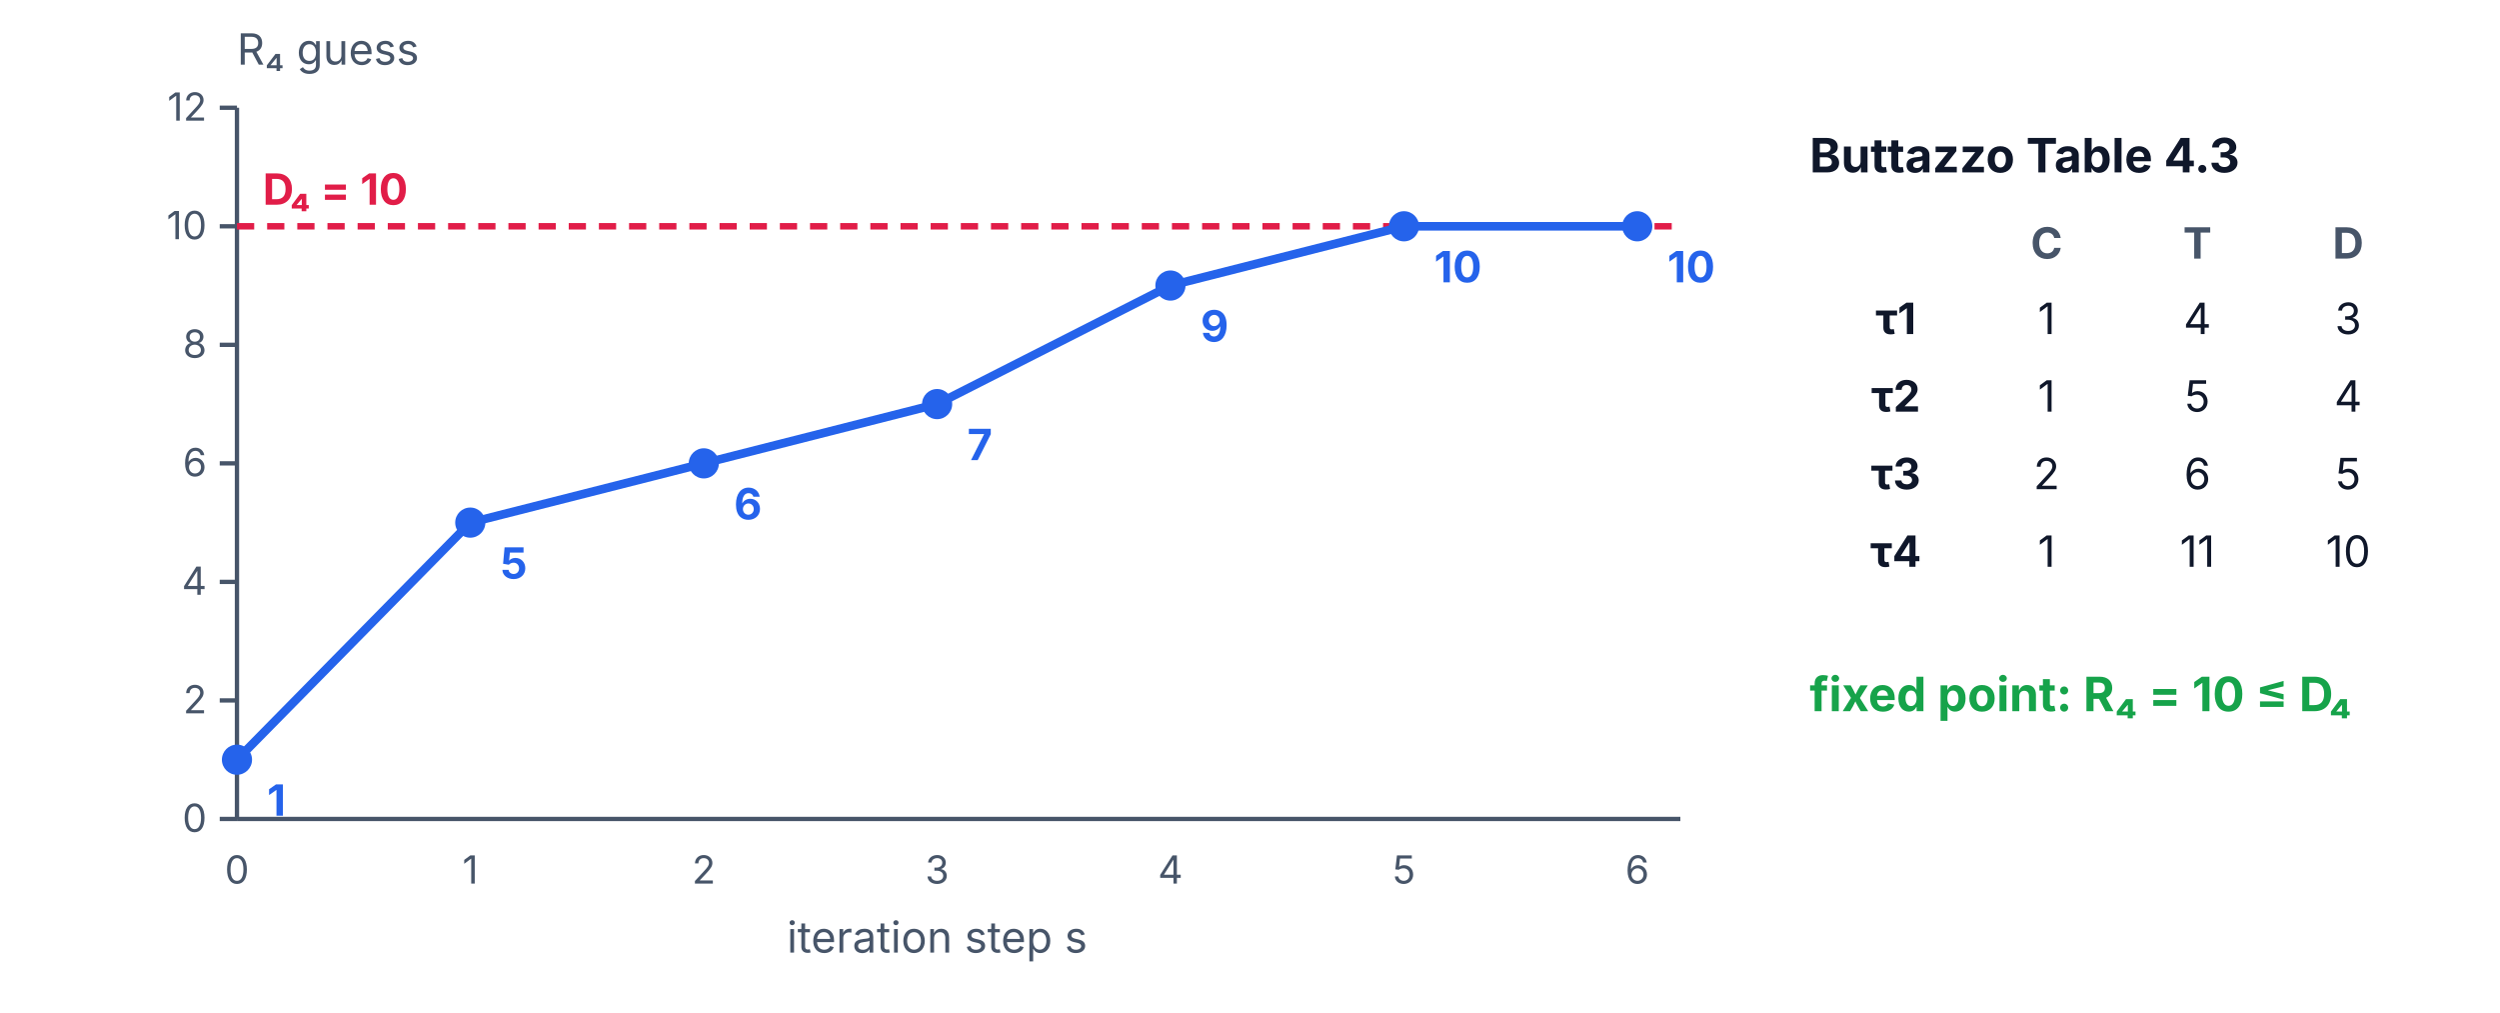
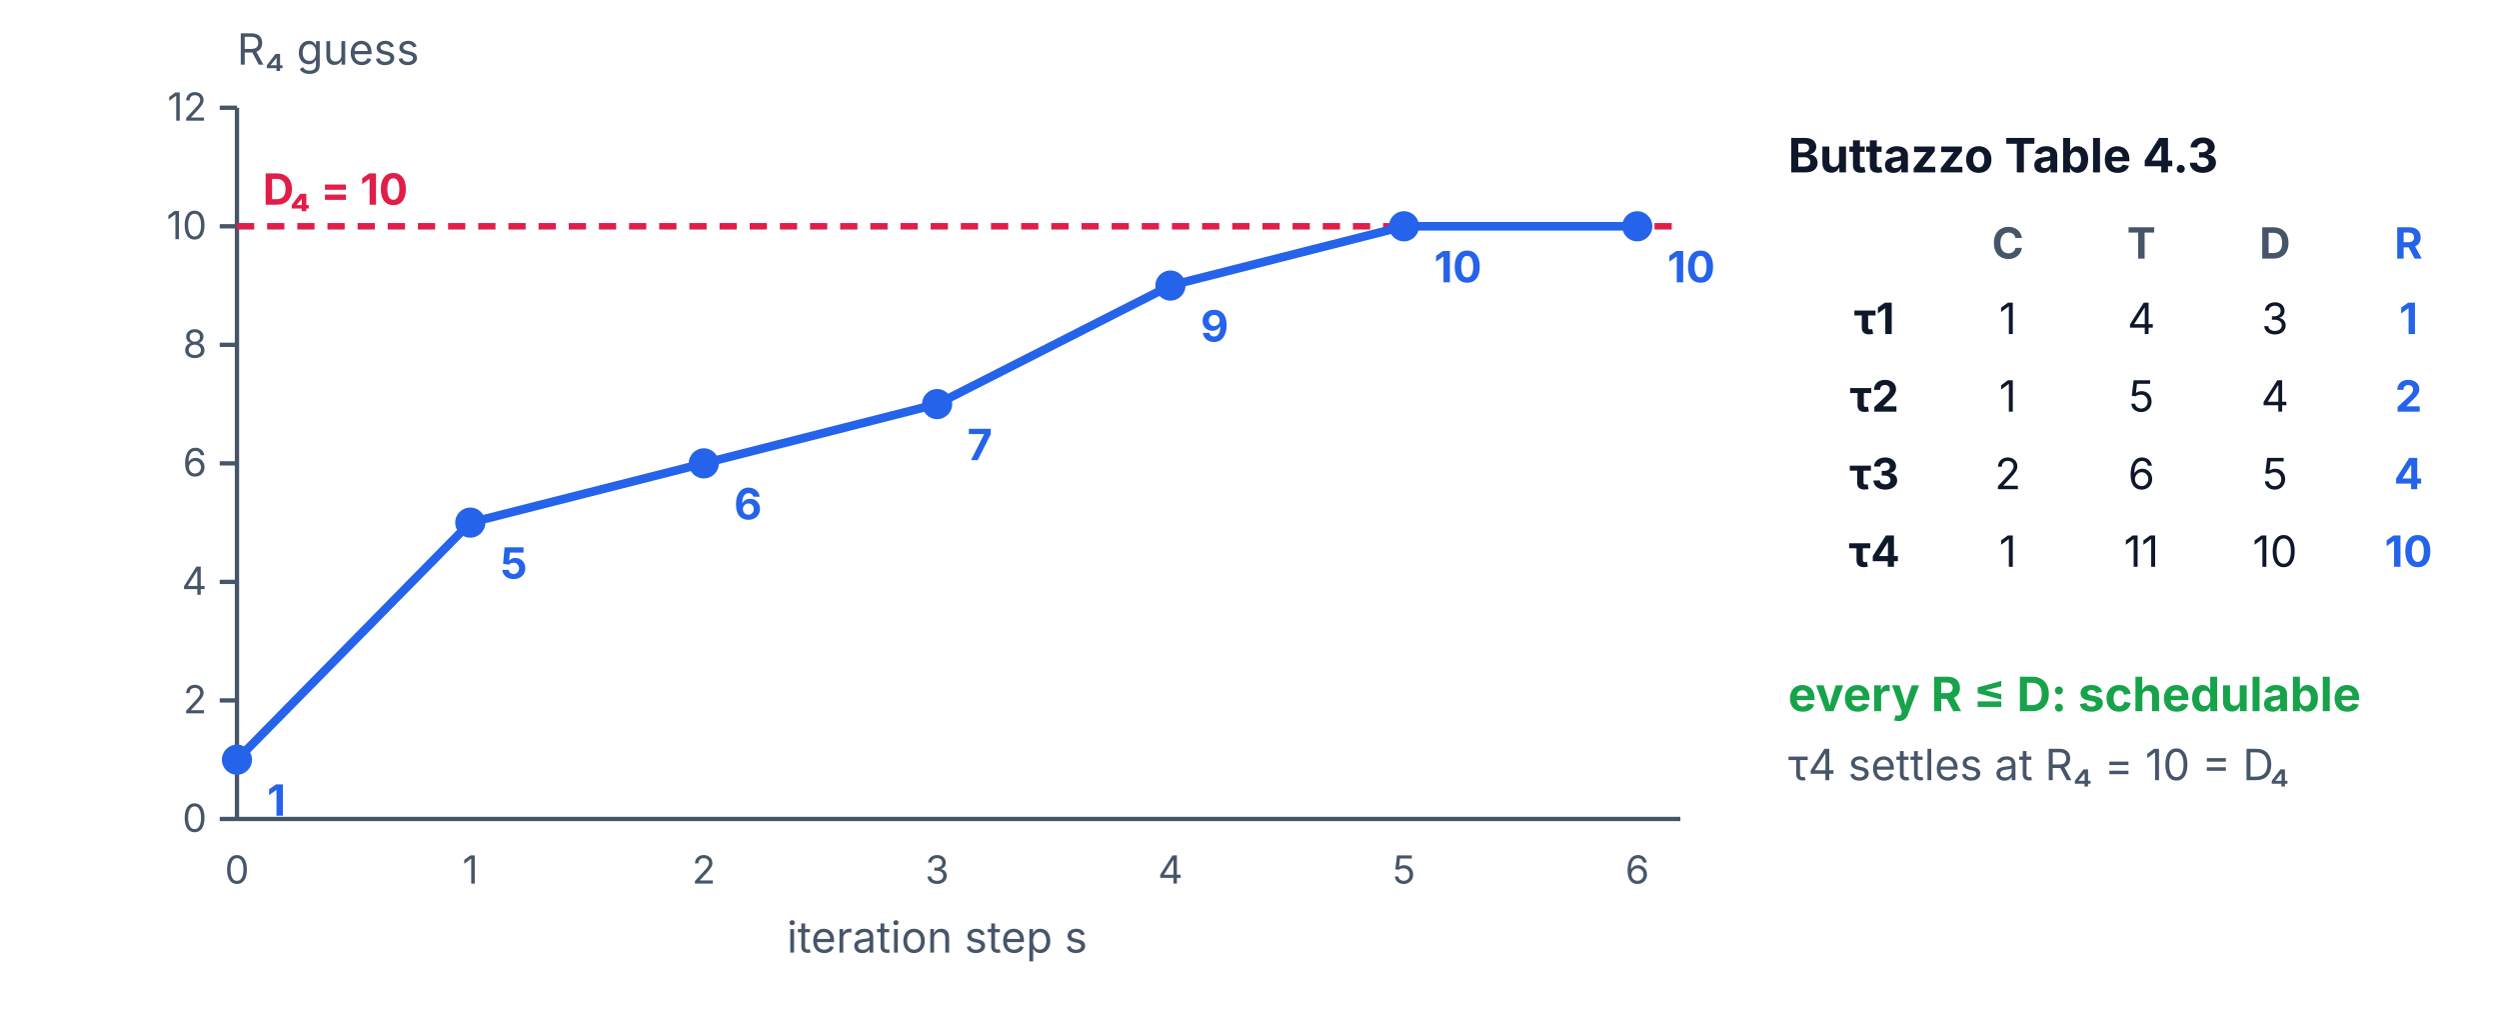
<svg xmlns="http://www.w3.org/2000/svg" viewBox="0 0 1160 470" font-family="Inter, 'Segoe UI', 'DejaVu Sans', Arial, sans-serif">
  <defs>
    <marker id="ar-ink" markerWidth="10" markerHeight="10" refX="8" refY="5" orient="auto">
      <path d="M0 0 L10 5 L0 10 Z" fill="#0f172a" />
    </marker>
    <marker id="ar-muted" markerWidth="10" markerHeight="10" refX="8" refY="5" orient="auto">
      <path d="M0 0 L10 5 L0 10 Z" fill="#475569" />
    </marker>
    <marker id="ar-c1" markerWidth="10" markerHeight="10" refX="8" refY="5" orient="auto">
      <path d="M0 0 L10 5 L0 10 Z" fill="#ea580c" />
    </marker>
    <marker id="ar-c2" markerWidth="10" markerHeight="10" refX="8" refY="5" orient="auto">
      <path d="M0 0 L10 5 L0 10 Z" fill="#2563eb" />
    </marker>
    <marker id="ar-c3" markerWidth="10" markerHeight="10" refX="8" refY="5" orient="auto">
      <path d="M0 0 L10 5 L0 10 Z" fill="#16a34a" />
    </marker>
    <marker id="ar-c4" markerWidth="10" markerHeight="10" refX="8" refY="5" orient="auto">
      <path d="M0 0 L10 5 L0 10 Z" fill="#0d9488" />
    </marker>
    <marker id="ar-c5" markerWidth="10" markerHeight="10" refX="8" refY="5" orient="auto">
      <path d="M0 0 L10 5 L0 10 Z" fill="#e11d48" />
    </marker>
    <marker id="ar-c6" markerWidth="10" markerHeight="10" refX="8" refY="5" orient="auto">
      <path d="M0 0 L10 5 L0 10 Z" fill="#7c3aed" />
    </marker>
    <marker id="ar-c7" markerWidth="10" markerHeight="10" refX="8" refY="5" orient="auto">
      <path d="M0 0 L10 5 L0 10 Z" fill="#d97706" />
    </marker>
    <marker id="ar-c8" markerWidth="10" markerHeight="10" refX="8" refY="5" orient="auto">
      <path d="M0 0 L10 5 L0 10 Z" fill="#db2777" />
    </marker>
  </defs>
  <line x1="110.0" y1="380.0" x2="780.0" y2="380.0" stroke="#475569" stroke-width="2" />
  <line x1="110.0" y1="380.0" x2="110.0" y2="50.0" stroke="#475569" stroke-width="2" />
  <line x1="102.0" y1="380.0" x2="110.0" y2="380.0" stroke="#475569" stroke-width="2" />
  <text x="96.0" y="386.0" text-anchor="end" font-size="18" font-weight="400" fill="#475569">0</text>
  <line x1="102.0" y1="325.0" x2="110.0" y2="325.0" stroke="#475569" stroke-width="2" />
  <text x="96.0" y="331.0" text-anchor="end" font-size="18" font-weight="400" fill="#475569">2</text>
  <line x1="102.0" y1="270.0" x2="110.0" y2="270.0" stroke="#475569" stroke-width="2" />
  <text x="96.0" y="276.0" text-anchor="end" font-size="18" font-weight="400" fill="#475569">4</text>
  <line x1="102.0" y1="215.0" x2="110.0" y2="215.0" stroke="#475569" stroke-width="2" />
  <text x="96.0" y="221.0" text-anchor="end" font-size="18" font-weight="400" fill="#475569">6</text>
  <line x1="102.0" y1="160.0" x2="110.0" y2="160.0" stroke="#475569" stroke-width="2" />
  <text x="96.0" y="166.0" text-anchor="end" font-size="18" font-weight="400" fill="#475569">8</text>
  <line x1="102.0" y1="105.0" x2="110.0" y2="105.0" stroke="#475569" stroke-width="2" />
  <text x="96.0" y="111.0" text-anchor="end" font-size="18" font-weight="400" fill="#475569">10</text>
  <line x1="102.0" y1="50.0" x2="110.0" y2="50.0" stroke="#475569" stroke-width="2" />
  <text x="96.0" y="56.0" text-anchor="end" font-size="18" font-weight="400" fill="#475569">12</text>
  <text x="110.0" y="410.0" text-anchor="middle" font-size="18" font-weight="400" fill="#475569">0</text>
  <text x="218.3" y="410.0" text-anchor="middle" font-size="18" font-weight="400" fill="#475569">1</text>
  <text x="326.7" y="410.0" text-anchor="middle" font-size="18" font-weight="400" fill="#475569">2</text>
  <text x="435.0" y="410.0" text-anchor="middle" font-size="18" font-weight="400" fill="#475569">3</text>
  <text x="543.3" y="410.0" text-anchor="middle" font-size="18" font-weight="400" fill="#475569">4</text>
  <text x="651.7" y="410.0" text-anchor="middle" font-size="18" font-weight="400" fill="#475569">5</text>
  <text x="760.0" y="410.0" text-anchor="middle" font-size="18" font-weight="400" fill="#475569">6</text>
  <line x1="110.0" y1="105.0" x2="780.0" y2="105.0" stroke="#e11d48" stroke-width="3" stroke-dasharray="8 6" />
  <text x="122.0" y="95.0" text-anchor="start" font-size="20" font-weight="700" fill="#e11d48">D₄ = 10</text>
  <polyline points="110.0,352.5 218.3,242.5 326.7,215.0 435.0,187.5 543.3,132.5 651.7,105.0 760.0,105.0" fill="none" stroke="#2563eb" stroke-width="4" />
  <circle cx="110.0" cy="352.5" r="7" fill="#2563eb" />
  <text x="124.0" y="378.5" text-anchor="start" font-size="20" font-weight="700" fill="#2563eb">1</text>
  <circle cx="218.3" cy="242.5" r="7" fill="#2563eb" />
  <text x="232.3" y="268.5" text-anchor="start" font-size="20" font-weight="700" fill="#2563eb">5</text>
  <circle cx="326.7" cy="215.0" r="7" fill="#2563eb" />
  <text x="340.7" y="241.0" text-anchor="start" font-size="20" font-weight="700" fill="#2563eb">6</text>
  <circle cx="435.0" cy="187.5" r="7" fill="#2563eb" />
  <text x="449.0" y="213.5" text-anchor="start" font-size="20" font-weight="700" fill="#2563eb">7</text>
  <circle cx="543.3" cy="132.5" r="7" fill="#2563eb" />
  <text x="557.3" y="158.5" text-anchor="start" font-size="20" font-weight="700" fill="#2563eb">9</text>
  <circle cx="651.7" cy="105.0" r="7" fill="#2563eb" />
  <text x="665.7" y="131.0" text-anchor="start" font-size="20" font-weight="700" fill="#2563eb">10</text>
  <circle cx="760.0" cy="105.0" r="7" fill="#2563eb" />
  <text x="774.0" y="131.0" text-anchor="start" font-size="20" font-weight="700" fill="#2563eb">10</text>
  <text x="435.0" y="442.0" text-anchor="middle" font-size="20" font-weight="400" fill="#475569">iteration step s</text>
  <text x="110.0" y="30.0" text-anchor="start" font-size="20" font-weight="400" fill="#475569">R₄ guess</text>
-   <text x="840.0" y="80.0" text-anchor="start" font-size="22" font-weight="700" fill="#0f172a">Buttazzo Table 4.3</text>
-   <text x="880.0" y="120.0" text-anchor="middle" font-size="20" font-weight="700" fill="#475569" />
-   <text x="950.0" y="120.0" text-anchor="middle" font-size="20" font-weight="700" fill="#475569">C</text>
-   <text x="1020.0" y="120.0" text-anchor="middle" font-size="20" font-weight="700" fill="#475569">T</text>
-   <text x="1090.0" y="120.0" text-anchor="middle" font-size="20" font-weight="700" fill="#475569">D</text>
-   <text x="880.0" y="155.0" text-anchor="middle" font-size="20" font-weight="700" fill="#0f172a">τ1</text>
-   <text x="950.0" y="155.0" text-anchor="middle" font-size="20" font-weight="400" fill="#0f172a">1</text>
-   <text x="1020.0" y="155.0" text-anchor="middle" font-size="20" font-weight="400" fill="#0f172a">4</text>
-   <text x="1090.0" y="155.0" text-anchor="middle" font-size="20" font-weight="400" fill="#0f172a">3</text>
-   <text x="880.0" y="191.0" text-anchor="middle" font-size="20" font-weight="700" fill="#0f172a">τ2</text>
-   <text x="950.0" y="191.0" text-anchor="middle" font-size="20" font-weight="400" fill="#0f172a">1</text>
-   <text x="1020.0" y="191.0" text-anchor="middle" font-size="20" font-weight="400" fill="#0f172a">5</text>
-   <text x="1090.0" y="191.0" text-anchor="middle" font-size="20" font-weight="400" fill="#0f172a">4</text>
-   <text x="880.0" y="227.0" text-anchor="middle" font-size="20" font-weight="700" fill="#0f172a">τ3</text>
-   <text x="950.0" y="227.0" text-anchor="middle" font-size="20" font-weight="400" fill="#0f172a">2</text>
-   <text x="1020.0" y="227.0" text-anchor="middle" font-size="20" font-weight="400" fill="#0f172a">6</text>
-   <text x="1090.0" y="227.0" text-anchor="middle" font-size="20" font-weight="400" fill="#0f172a">5</text>
-   <text x="880.0" y="263.0" text-anchor="middle" font-size="20" font-weight="700" fill="#0f172a">τ4</text>
-   <text x="950.0" y="263.0" text-anchor="middle" font-size="20" font-weight="400" fill="#0f172a">1</text>
-   <text x="1020.0" y="263.0" text-anchor="middle" font-size="20" font-weight="400" fill="#0f172a">11</text>
-   <text x="1090.0" y="263.0" text-anchor="middle" font-size="20" font-weight="400" fill="#0f172a">10</text>
-   <text x="840.0" y="330.0" text-anchor="start" font-size="22" font-weight="700" fill="#16a34a">fixed point: R₄ = 10 ≤ D₄</text>
+   <text x="830.0" y="80.0" text-anchor="start" font-size="22" font-weight="700" fill="#0f172a">Buttazzo Table 4.3</text>
+   <text x="870.0" y="120.0" text-anchor="middle" font-size="20" font-weight="700" fill="#475569" />
+   <text x="932.0" y="120.0" text-anchor="middle" font-size="20" font-weight="700" fill="#475569">C</text>
+   <text x="994.0" y="120.0" text-anchor="middle" font-size="20" font-weight="700" fill="#475569">T</text>
+   <text x="1056.0" y="120.0" text-anchor="middle" font-size="20" font-weight="700" fill="#475569">D</text>
+   <text x="1118.0" y="120.0" text-anchor="middle" font-size="20" font-weight="700" fill="#2563eb">R</text>
+   <text x="870.0" y="155.0" text-anchor="middle" font-size="20" font-weight="700" fill="#0f172a">τ1</text>
+   <text x="932.0" y="155.0" text-anchor="middle" font-size="20" font-weight="400" fill="#0f172a">1</text>
+   <text x="994.0" y="155.0" text-anchor="middle" font-size="20" font-weight="400" fill="#0f172a">4</text>
+   <text x="1056.0" y="155.0" text-anchor="middle" font-size="20" font-weight="400" fill="#0f172a">3</text>
+   <text x="1118.0" y="155.0" text-anchor="middle" font-size="20" font-weight="700" fill="#2563eb">1</text>
+   <text x="870.0" y="191.0" text-anchor="middle" font-size="20" font-weight="700" fill="#0f172a">τ2</text>
+   <text x="932.0" y="191.0" text-anchor="middle" font-size="20" font-weight="400" fill="#0f172a">1</text>
+   <text x="994.0" y="191.0" text-anchor="middle" font-size="20" font-weight="400" fill="#0f172a">5</text>
+   <text x="1056.0" y="191.0" text-anchor="middle" font-size="20" font-weight="400" fill="#0f172a">4</text>
+   <text x="1118.0" y="191.0" text-anchor="middle" font-size="20" font-weight="700" fill="#2563eb">2</text>
+   <text x="870.0" y="227.0" text-anchor="middle" font-size="20" font-weight="700" fill="#0f172a">τ3</text>
+   <text x="932.0" y="227.0" text-anchor="middle" font-size="20" font-weight="400" fill="#0f172a">2</text>
+   <text x="994.0" y="227.0" text-anchor="middle" font-size="20" font-weight="400" fill="#0f172a">6</text>
+   <text x="1056.0" y="227.0" text-anchor="middle" font-size="20" font-weight="400" fill="#0f172a">5</text>
+   <text x="1118.0" y="227.0" text-anchor="middle" font-size="20" font-weight="700" fill="#2563eb">4</text>
+   <text x="870.0" y="263.0" text-anchor="middle" font-size="20" font-weight="700" fill="#0f172a">τ4</text>
+   <text x="932.0" y="263.0" text-anchor="middle" font-size="20" font-weight="400" fill="#0f172a">1</text>
+   <text x="994.0" y="263.0" text-anchor="middle" font-size="20" font-weight="400" fill="#0f172a">11</text>
+   <text x="1056.0" y="263.0" text-anchor="middle" font-size="20" font-weight="400" fill="#0f172a">10</text>
+   <text x="1118.0" y="263.0" text-anchor="middle" font-size="20" font-weight="700" fill="#2563eb">10</text>
+   <text x="830.0" y="330.0" text-anchor="start" font-size="22" font-weight="700" fill="#16a34a">every R ≤ D: schedulable</text>
+   <text x="830.0" y="362.0" text-anchor="start" font-size="20" font-weight="400" fill="#475569">τ4 settles at R₄ = 10 = D₄</text>
</svg>
